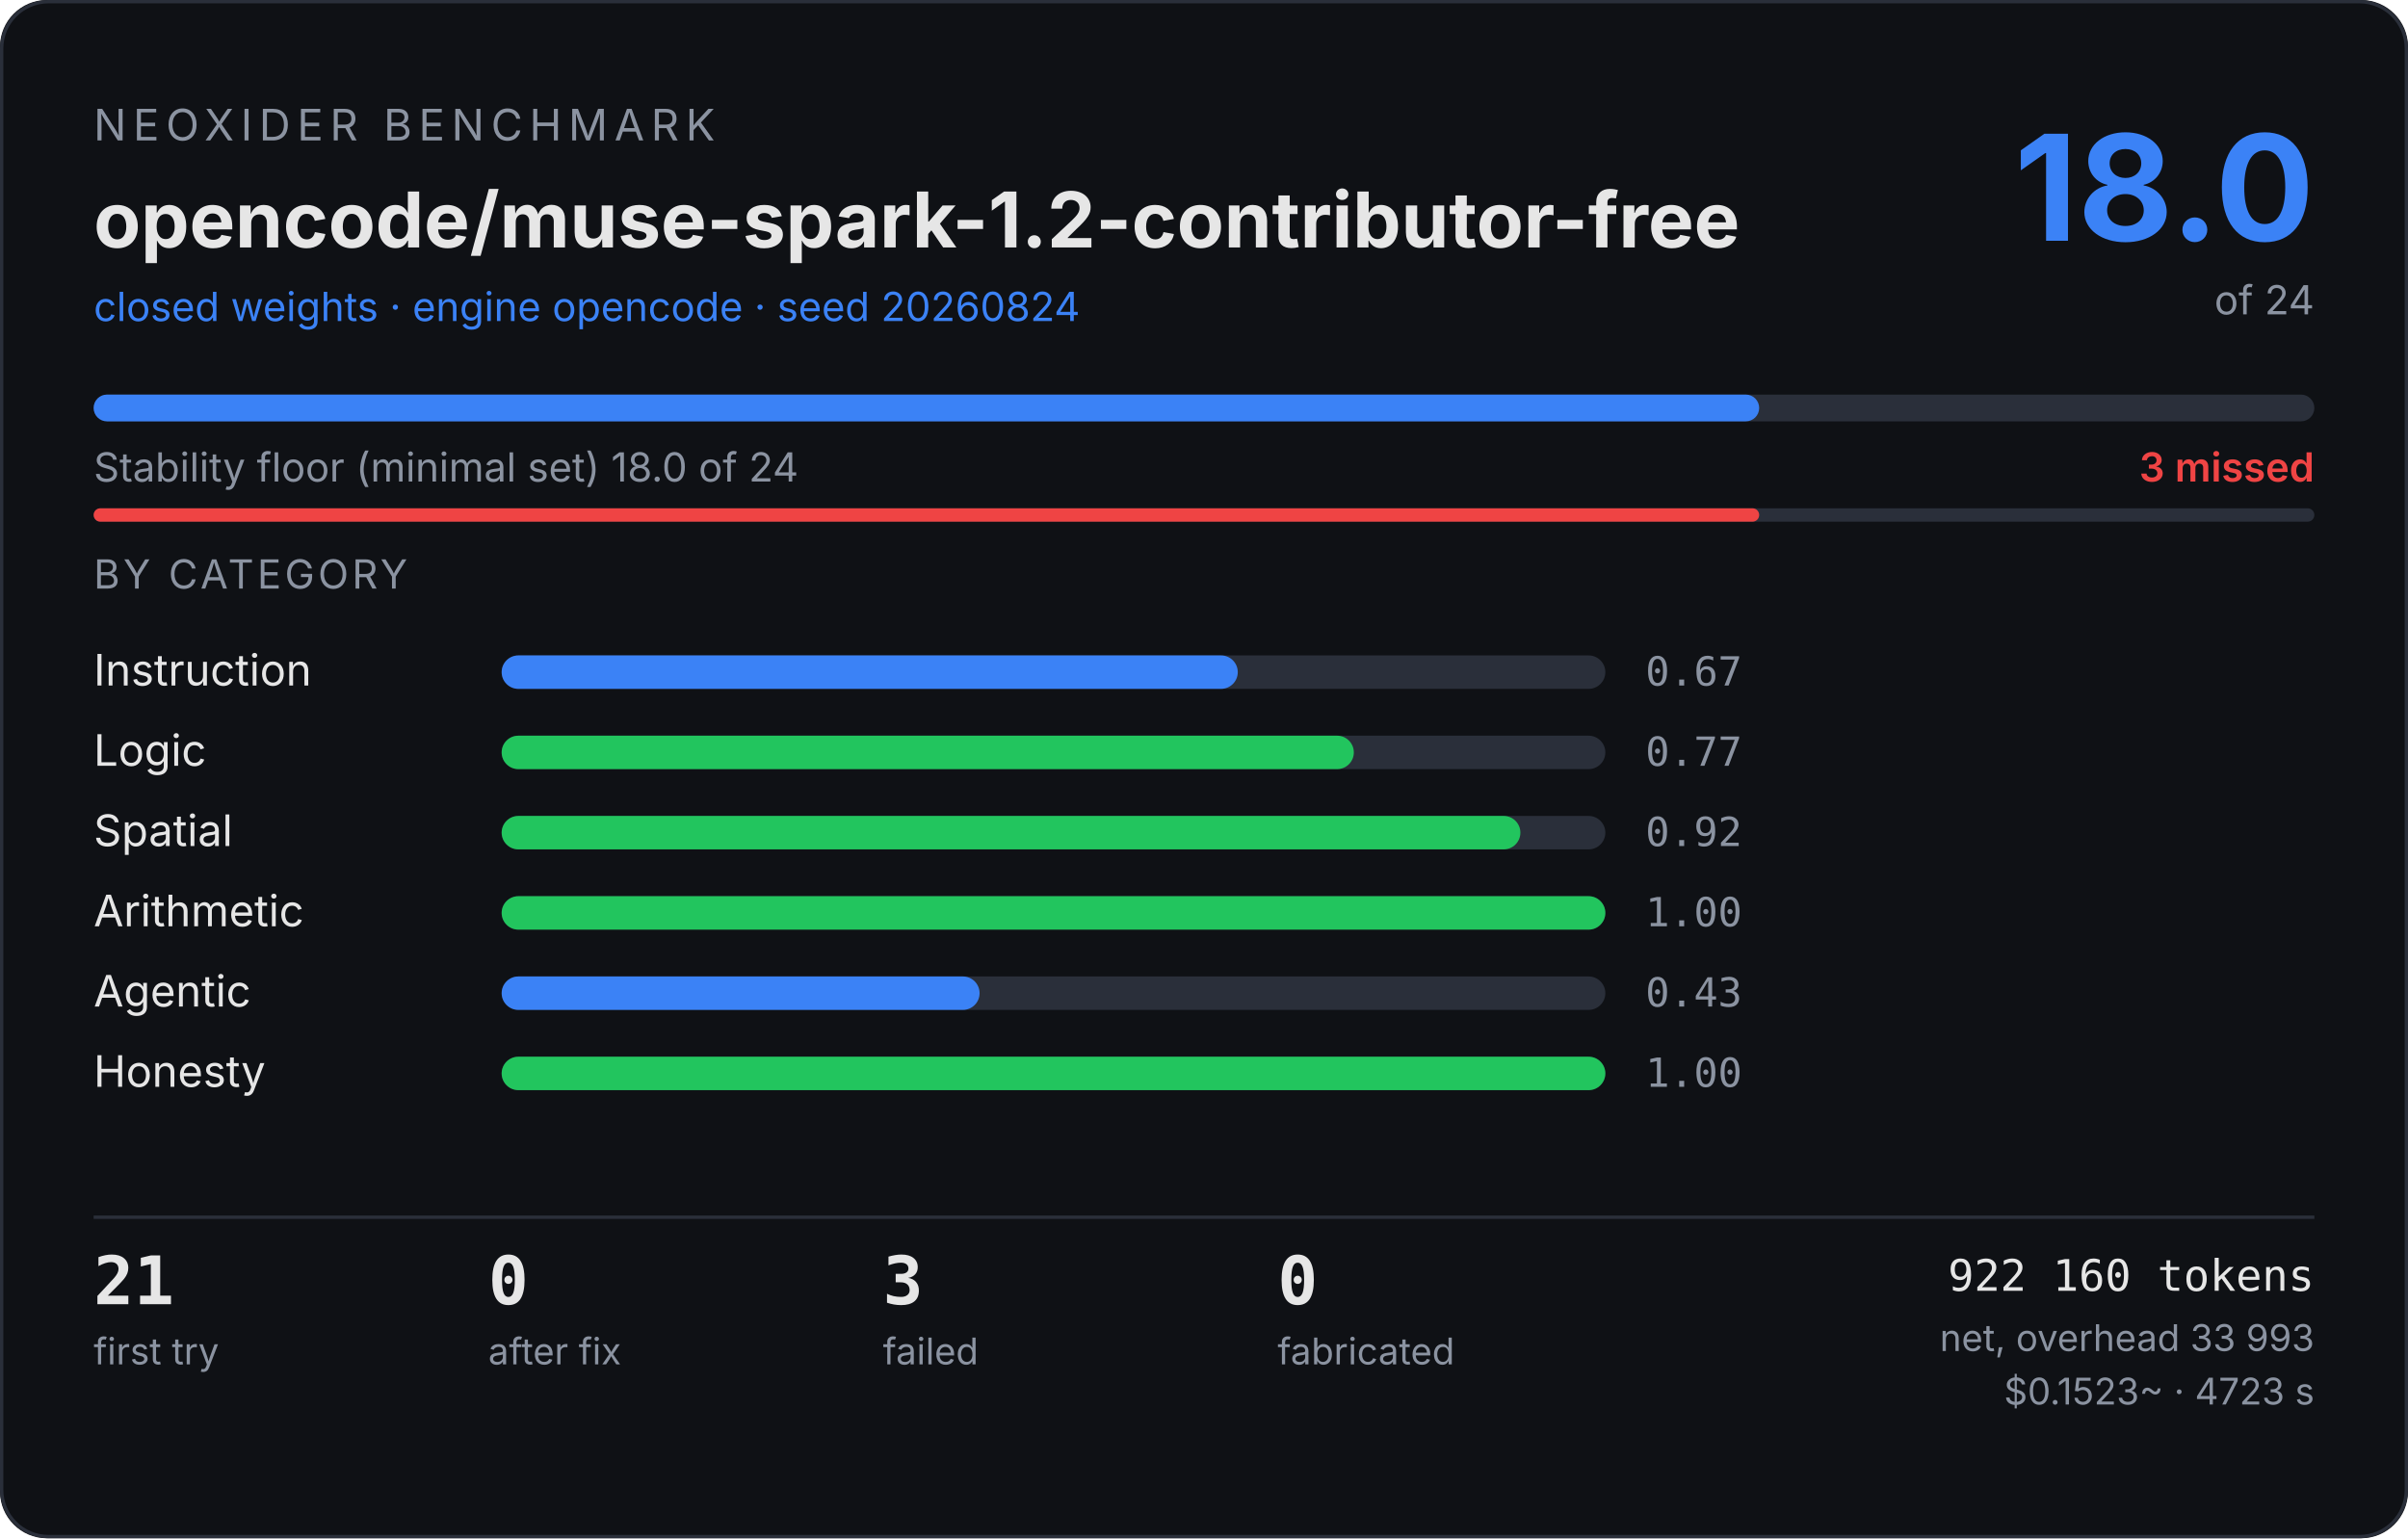
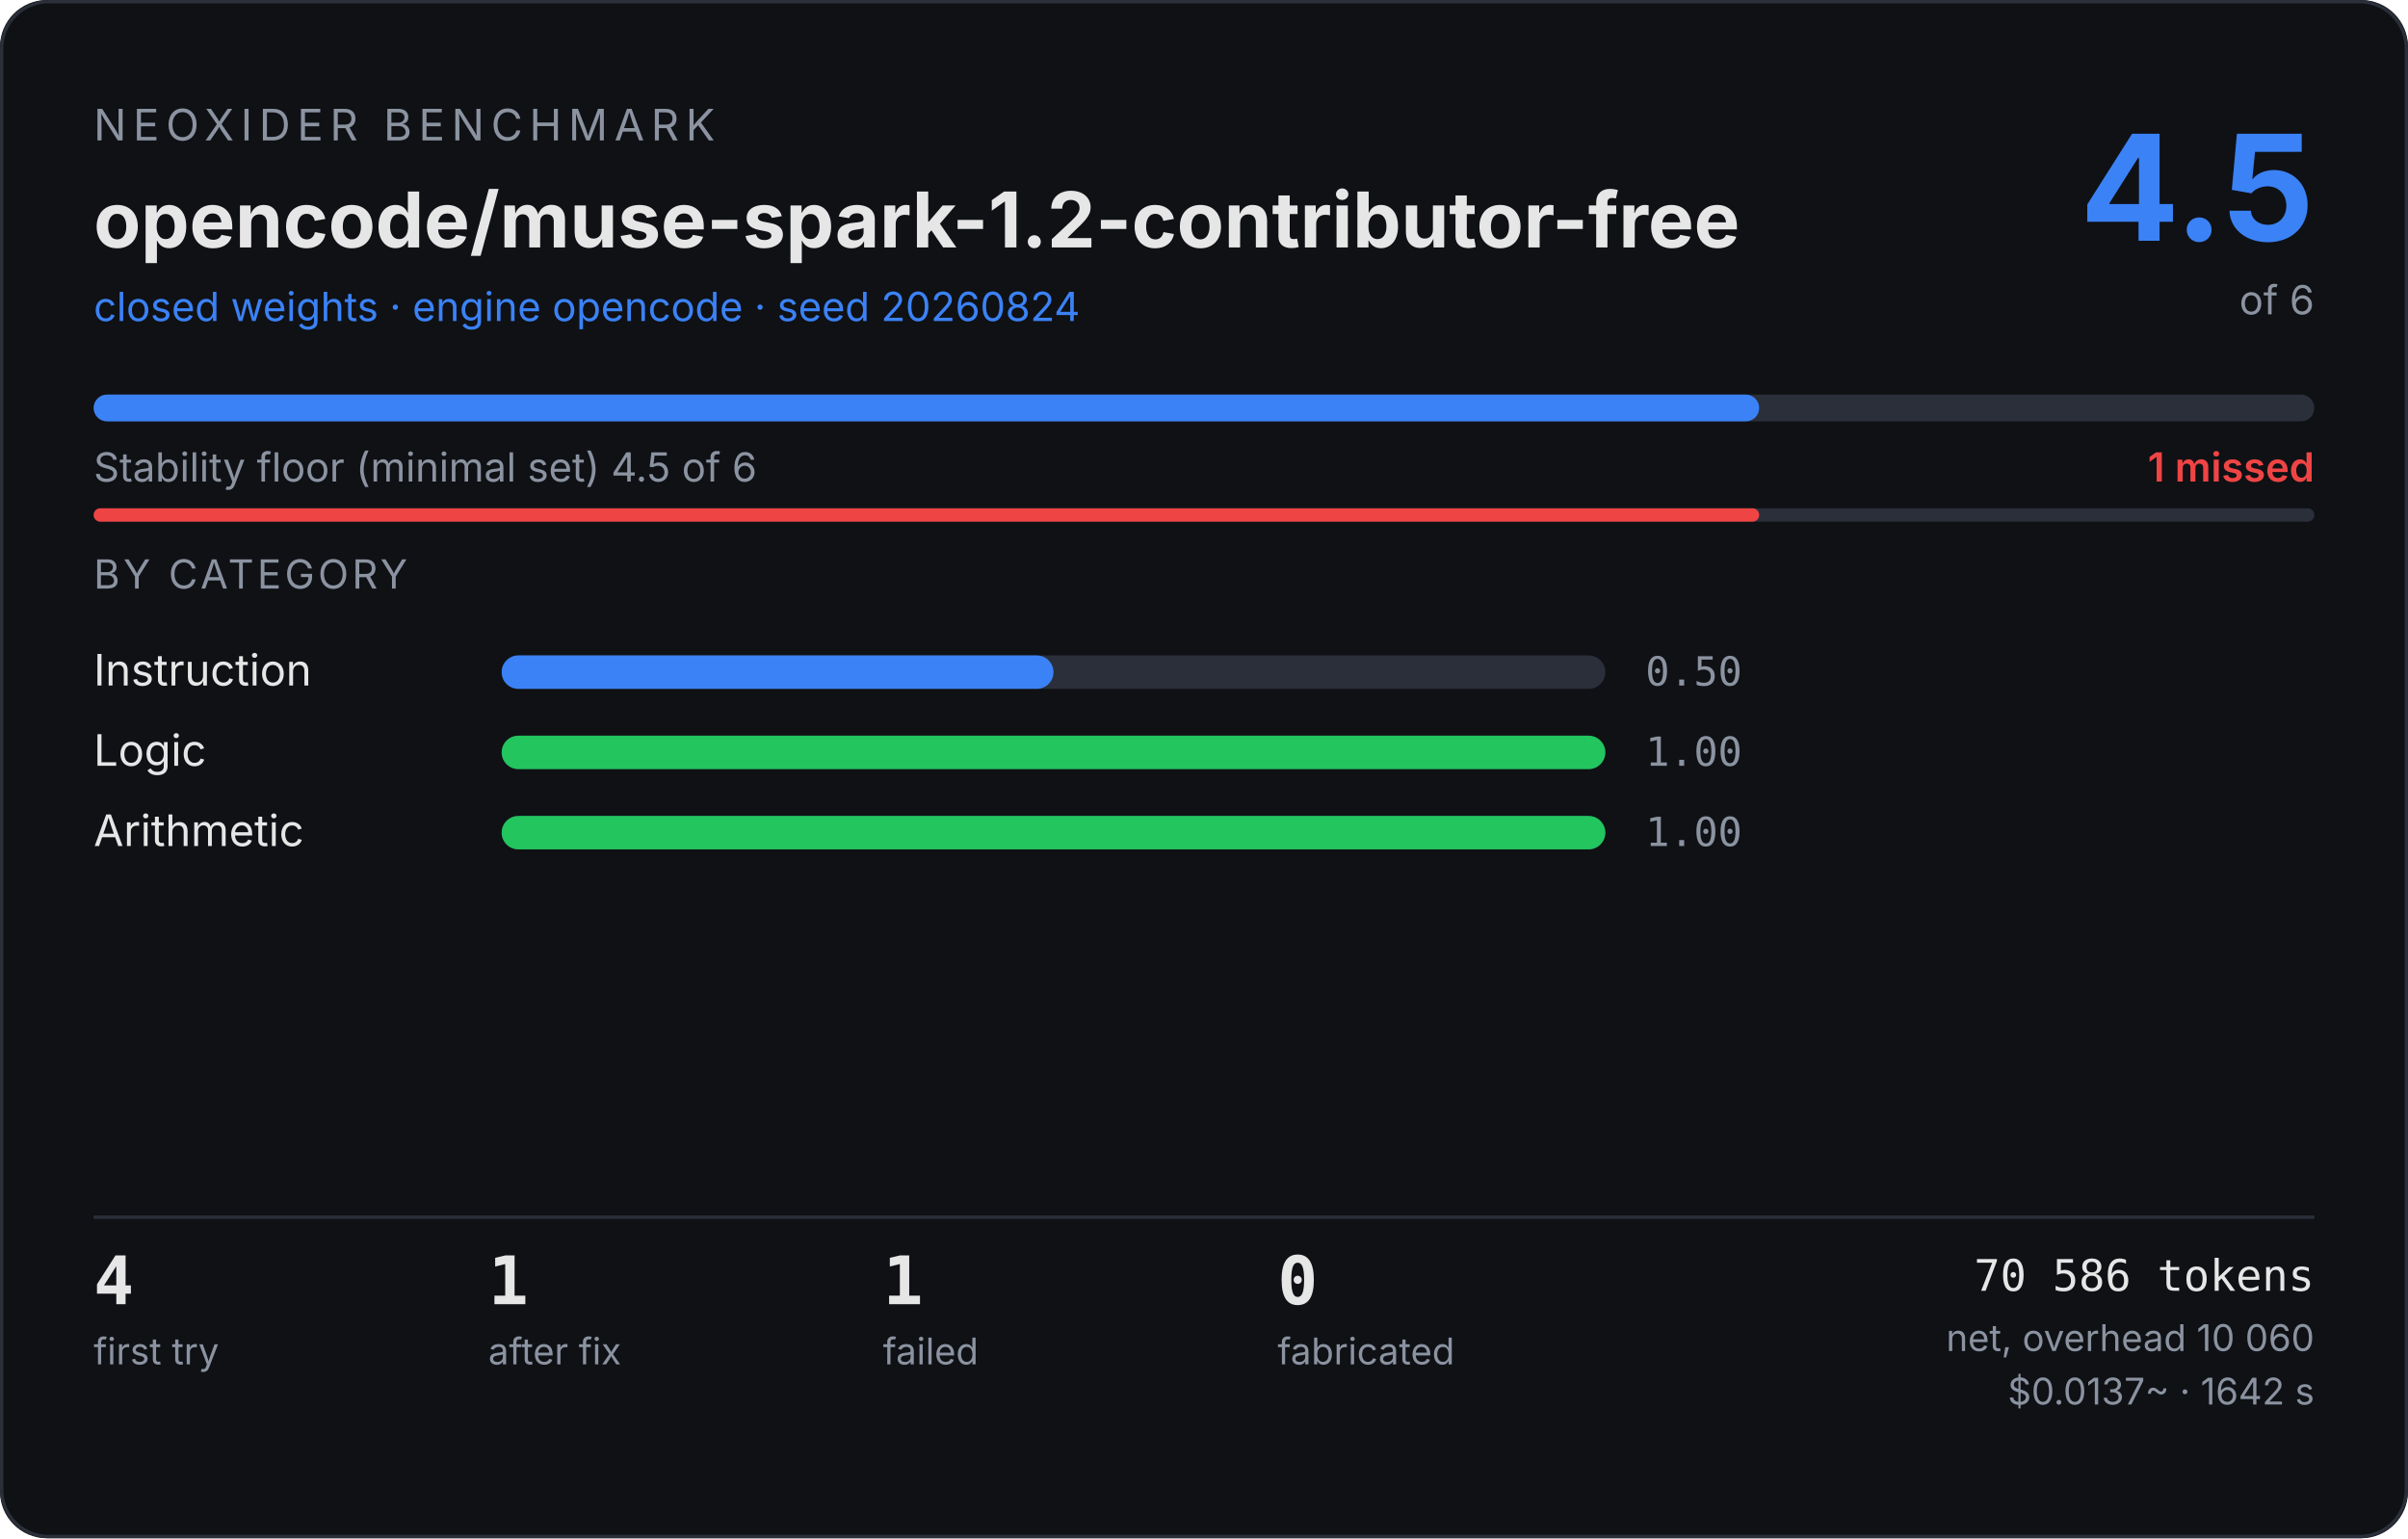
<svg xmlns="http://www.w3.org/2000/svg" width="720" height="460" viewBox="0 0 720 460" font-family="system-ui,-apple-system,Segoe UI,sans-serif">
  <rect width="720" height="460" rx="14" fill="#0f1115" />
  <rect x="0.5" y="0.5" width="719" height="459" rx="14" fill="none" stroke="#2a2f3a" />
  <text x="28" y="42" fill="#8b93a1" font-size="13" letter-spacing="2">NEOXIDER BENCHMARK</text>
  <text x="28" y="74" fill="#e6e6e6" font-size="23" font-weight="700">opencode/muse-spark-1.2-contributor-free</text>
  <text x="28" y="96" fill="#3b82f6" font-size="12">closed weights · engine opencode · seed 20260824</text>
-   <text x="692" y="72" text-anchor="end" fill="#3b82f6" font-size="44" font-weight="700">18.0</text>
-   <text x="692" y="94" text-anchor="end" fill="#8b93a1" font-size="12">of 24</text>
+   <text x="692" y="72" text-anchor="end" fill="#3b82f6" font-size="44" font-weight="700">4.5</text>
+   <text x="692" y="94" text-anchor="end" fill="#8b93a1" font-size="12">of 6</text>
  <rect x="28" y="118" width="664" height="8" rx="4" fill="#2a2f3a" />
  <rect x="28" y="118" width="498.0" height="8" rx="4" fill="#3b82f6" />
-   <text x="28" y="144" fill="#8b93a1" font-size="12">Stability floor (minimal set) 18.0 of 24</text>
-   <text x="692" y="144" text-anchor="end" fill="#ef4444" font-size="12" font-weight="600">3 missed</text>
+   <text x="28" y="144" fill="#8b93a1" font-size="12">Stability floor (minimal set) 4.5 of 6</text>
+   <text x="692" y="144" text-anchor="end" fill="#ef4444" font-size="12" font-weight="600">1 missed</text>
  <rect x="28" y="152" width="664" height="4" rx="2" fill="#2a2f3a" />
  <rect x="28" y="152" width="498.0" height="4" rx="2" fill="#ef4444" />
  <text x="28" y="176" fill="#8b93a1" font-size="12" letter-spacing="1">BY CATEGORY</text>
  <text x="28" y="205" fill="#e6e6e6" font-size="13">Instruction</text>
  <rect x="150" y="196" width="330" height="10" rx="5" fill="#2a2f3a" />
-   <rect x="150" y="196" width="220.1" height="10" rx="5" fill="#3b82f6" />
-   <text x="492" y="205" fill="#8b93a1" font-size="12" font-family="ui-monospace,Consolas,monospace">0.67</text>
+   <rect x="150" y="196" width="165.0" height="10" rx="5" fill="#3b82f6" />
+   <text x="492" y="205" fill="#8b93a1" font-size="12" font-family="ui-monospace,Consolas,monospace">0.50</text>
  <text x="28" y="229" fill="#e6e6e6" font-size="13">Logic</text>
  <rect x="150" y="220" width="330" height="10" rx="5" fill="#2a2f3a" />
-   <rect x="150" y="220" width="254.8" height="10" rx="5" fill="#22c55e" />
-   <text x="492" y="229" fill="#8b93a1" font-size="12" font-family="ui-monospace,Consolas,monospace">0.77</text>
-   <text x="28" y="253" fill="#e6e6e6" font-size="13">Spatial</text>
+   <rect x="150" y="220" width="330.0" height="10" rx="5" fill="#22c55e" />
+   <text x="492" y="229" fill="#8b93a1" font-size="12" font-family="ui-monospace,Consolas,monospace">1.00</text>
+   <text x="28" y="253" fill="#e6e6e6" font-size="13">Arithmetic</text>
  <rect x="150" y="244" width="330" height="10" rx="5" fill="#2a2f3a" />
-   <rect x="150" y="244" width="304.6" height="10" rx="5" fill="#22c55e" />
-   <text x="492" y="253" fill="#8b93a1" font-size="12" font-family="ui-monospace,Consolas,monospace">0.92</text>
-   <text x="28" y="277" fill="#e6e6e6" font-size="13">Arithmetic</text>
-   <rect x="150" y="268" width="330" height="10" rx="5" fill="#2a2f3a" />
-   <rect x="150" y="268" width="330.0" height="10" rx="5" fill="#22c55e" />
-   <text x="492" y="277" fill="#8b93a1" font-size="12" font-family="ui-monospace,Consolas,monospace">1.00</text>
-   <text x="28" y="301" fill="#e6e6e6" font-size="13">Agentic</text>
-   <rect x="150" y="292" width="330" height="10" rx="5" fill="#2a2f3a" />
-   <rect x="150" y="292" width="142.9" height="10" rx="5" fill="#3b82f6" />
-   <text x="492" y="301" fill="#8b93a1" font-size="12" font-family="ui-monospace,Consolas,monospace">0.43</text>
-   <text x="28" y="325" fill="#e6e6e6" font-size="13">Honesty</text>
-   <rect x="150" y="316" width="330" height="10" rx="5" fill="#2a2f3a" />
-   <rect x="150" y="316" width="330.0" height="10" rx="5" fill="#22c55e" />
-   <text x="492" y="325" fill="#8b93a1" font-size="12" font-family="ui-monospace,Consolas,monospace">1.00</text>
+   <rect x="150" y="244" width="330.0" height="10" rx="5" fill="#22c55e" />
+   <text x="492" y="253" fill="#8b93a1" font-size="12" font-family="ui-monospace,Consolas,monospace">1.00</text>
  <line x1="28" y1="364" x2="692" y2="364" stroke="#2a2f3a" />
-   <text x="28" y="390" fill="#e6e6e6" font-size="20" font-weight="700" font-family="ui-monospace,Consolas,monospace">21</text>
+   <text x="28" y="390" fill="#e6e6e6" font-size="20" font-weight="700" font-family="ui-monospace,Consolas,monospace">4</text>
  <text x="28" y="408" fill="#8b93a1" font-size="11">first try</text>
-   <text x="146" y="390" fill="#e6e6e6" font-size="20" font-weight="700" font-family="ui-monospace,Consolas,monospace">0</text>
+   <text x="146" y="390" fill="#e6e6e6" font-size="20" font-weight="700" font-family="ui-monospace,Consolas,monospace">1</text>
  <text x="146" y="408" fill="#8b93a1" font-size="11">after fix</text>
-   <text x="264" y="390" fill="#e6e6e6" font-size="20" font-weight="700" font-family="ui-monospace,Consolas,monospace">3</text>
+   <text x="264" y="390" fill="#e6e6e6" font-size="20" font-weight="700" font-family="ui-monospace,Consolas,monospace">1</text>
  <text x="264" y="408" fill="#8b93a1" font-size="11">failed</text>
  <text x="382" y="390" fill="#e6e6e6" font-size="20" font-weight="700" font-family="ui-monospace,Consolas,monospace">0</text>
  <text x="382" y="408" fill="#8b93a1" font-size="11">fabricated</text>
-   <text x="692" y="386" text-anchor="end" fill="#e6e6e6" font-size="13" font-family="ui-monospace,Consolas,monospace">922 160 tokens</text>
-   <text x="692" y="404" text-anchor="end" fill="#8b93a1" font-size="11">net, overhead 33 993</text>
-   <text x="692" y="420" text-anchor="end" fill="#8b93a1" font-size="11">$0.1523~ · 4723 s</text>
+   <text x="692" y="386" text-anchor="end" fill="#e6e6e6" font-size="13" font-family="ui-monospace,Consolas,monospace">70 586 tokens</text>
+   <text x="692" y="404" text-anchor="end" fill="#8b93a1" font-size="11">net, overhead 10 060</text>
+   <text x="692" y="420" text-anchor="end" fill="#8b93a1" font-size="11">$0.0137~ · 1642 s</text>
</svg>
